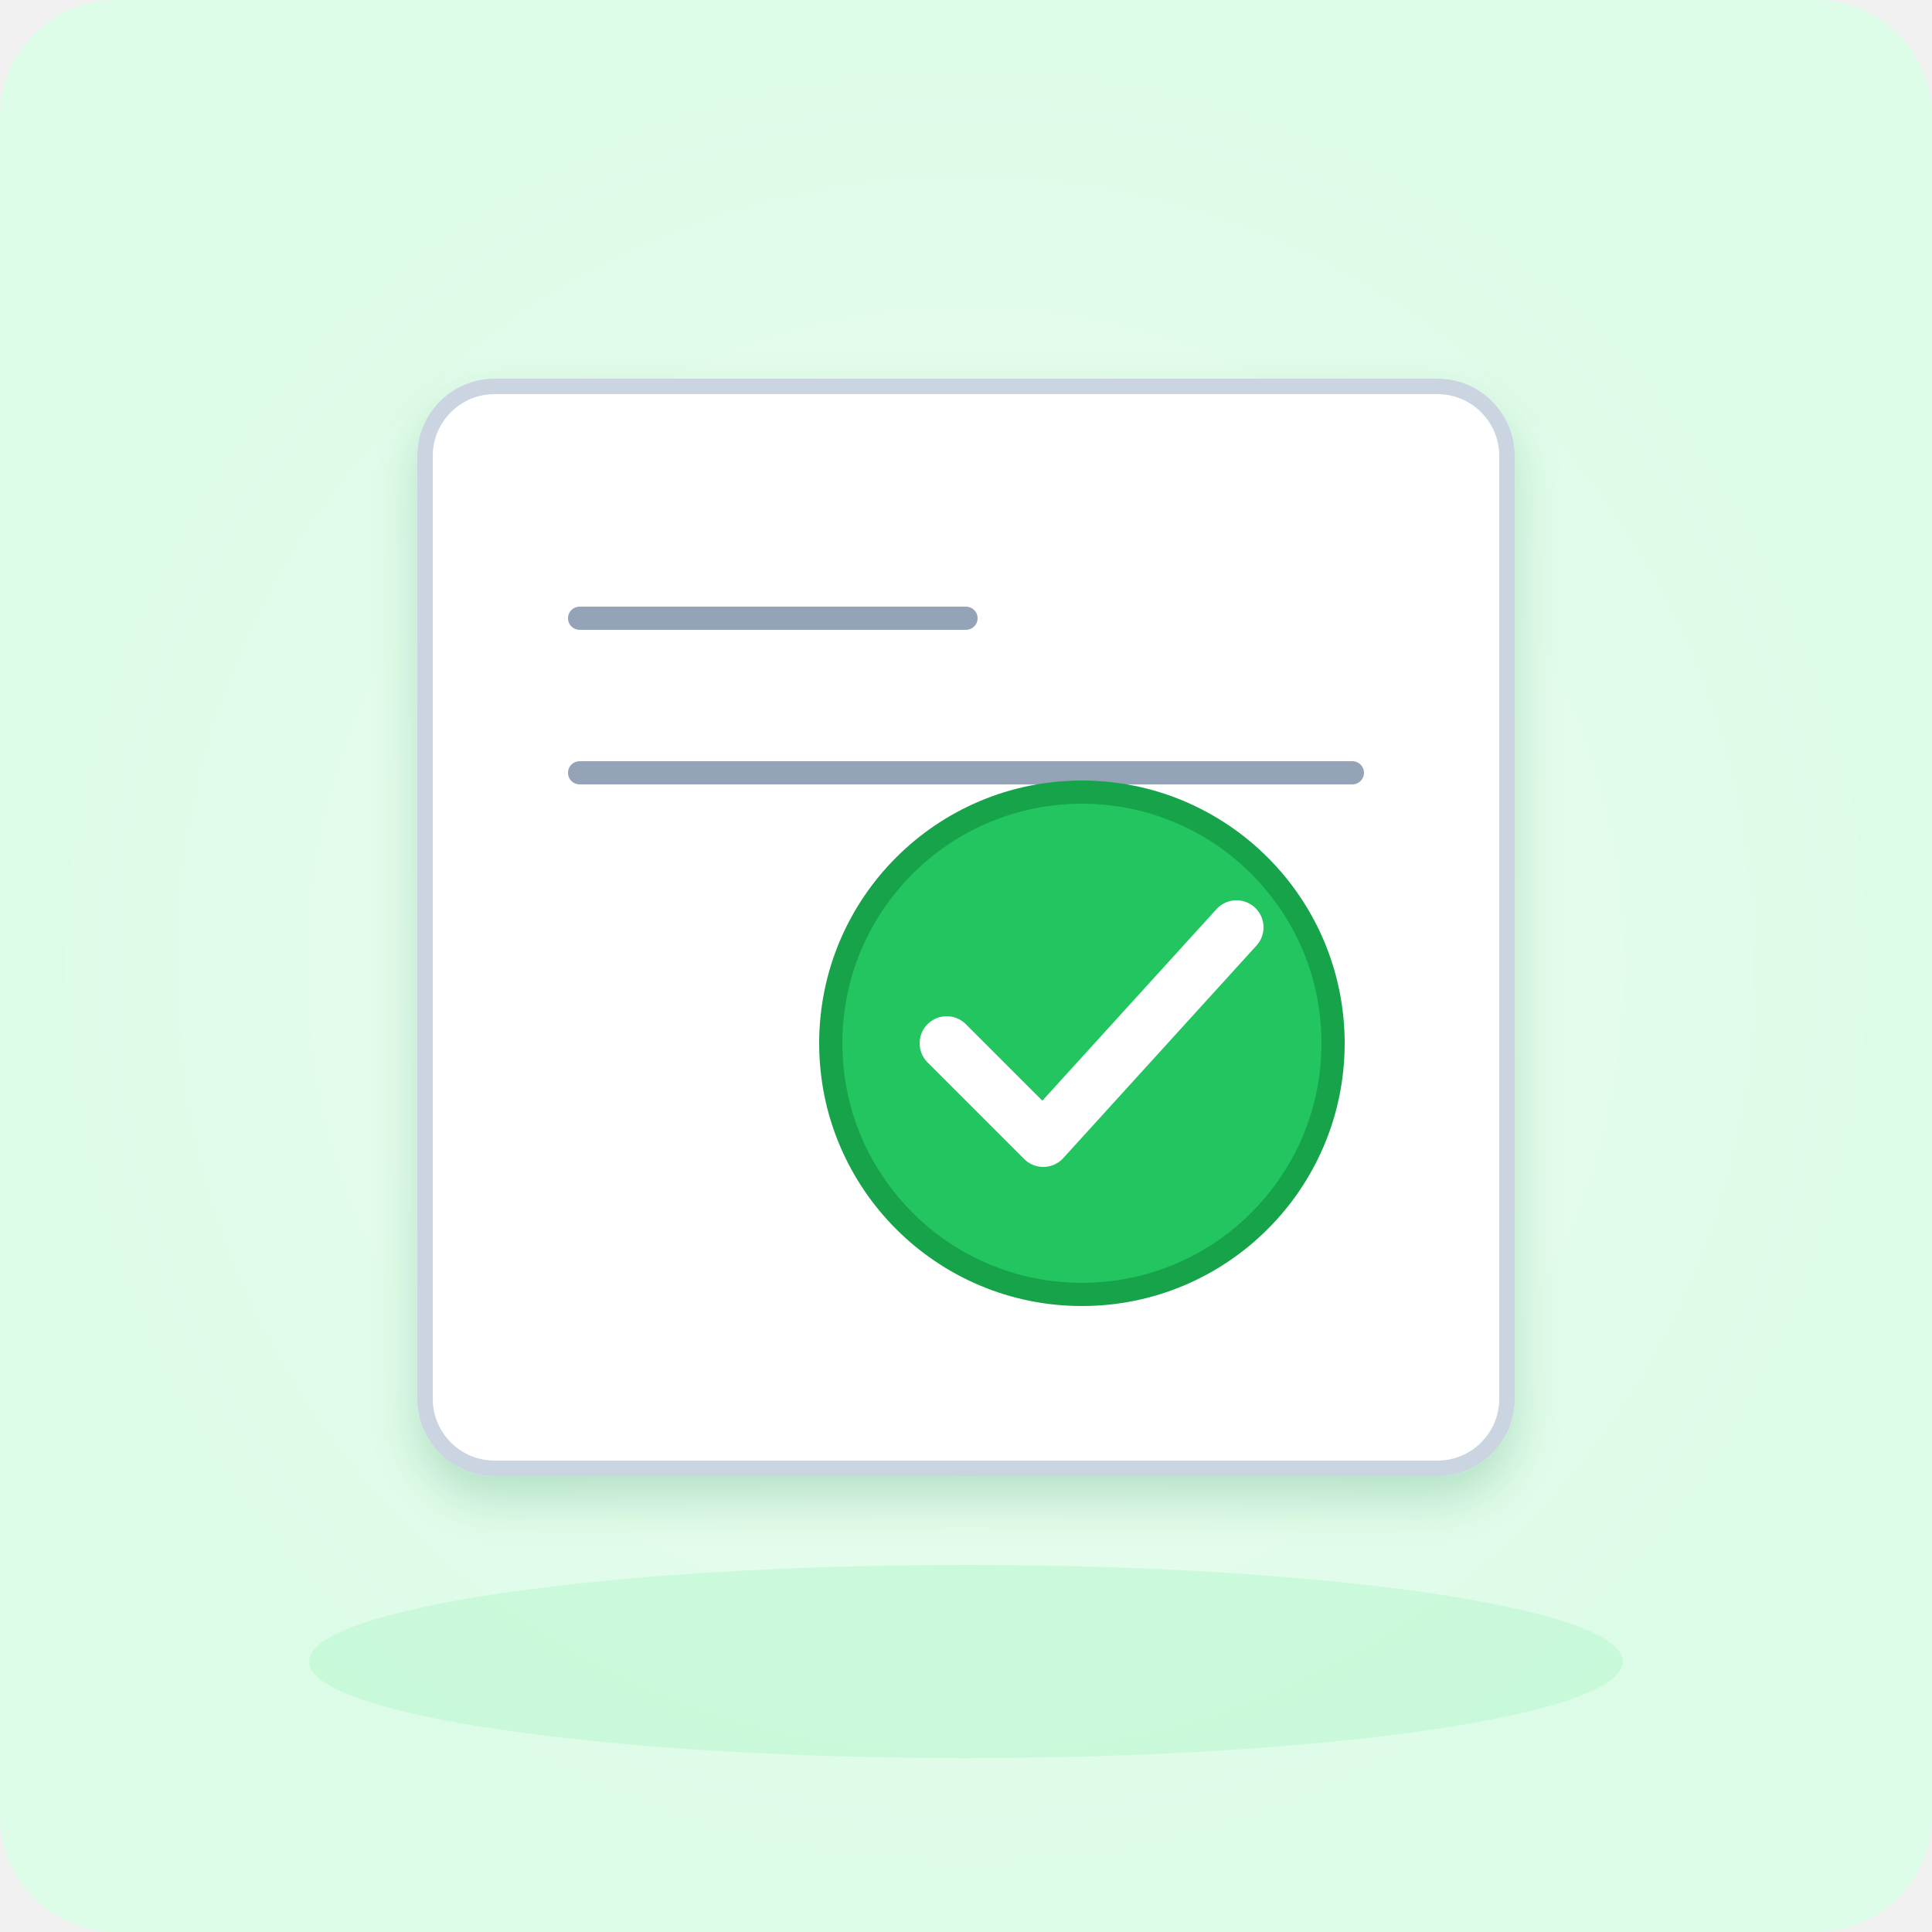
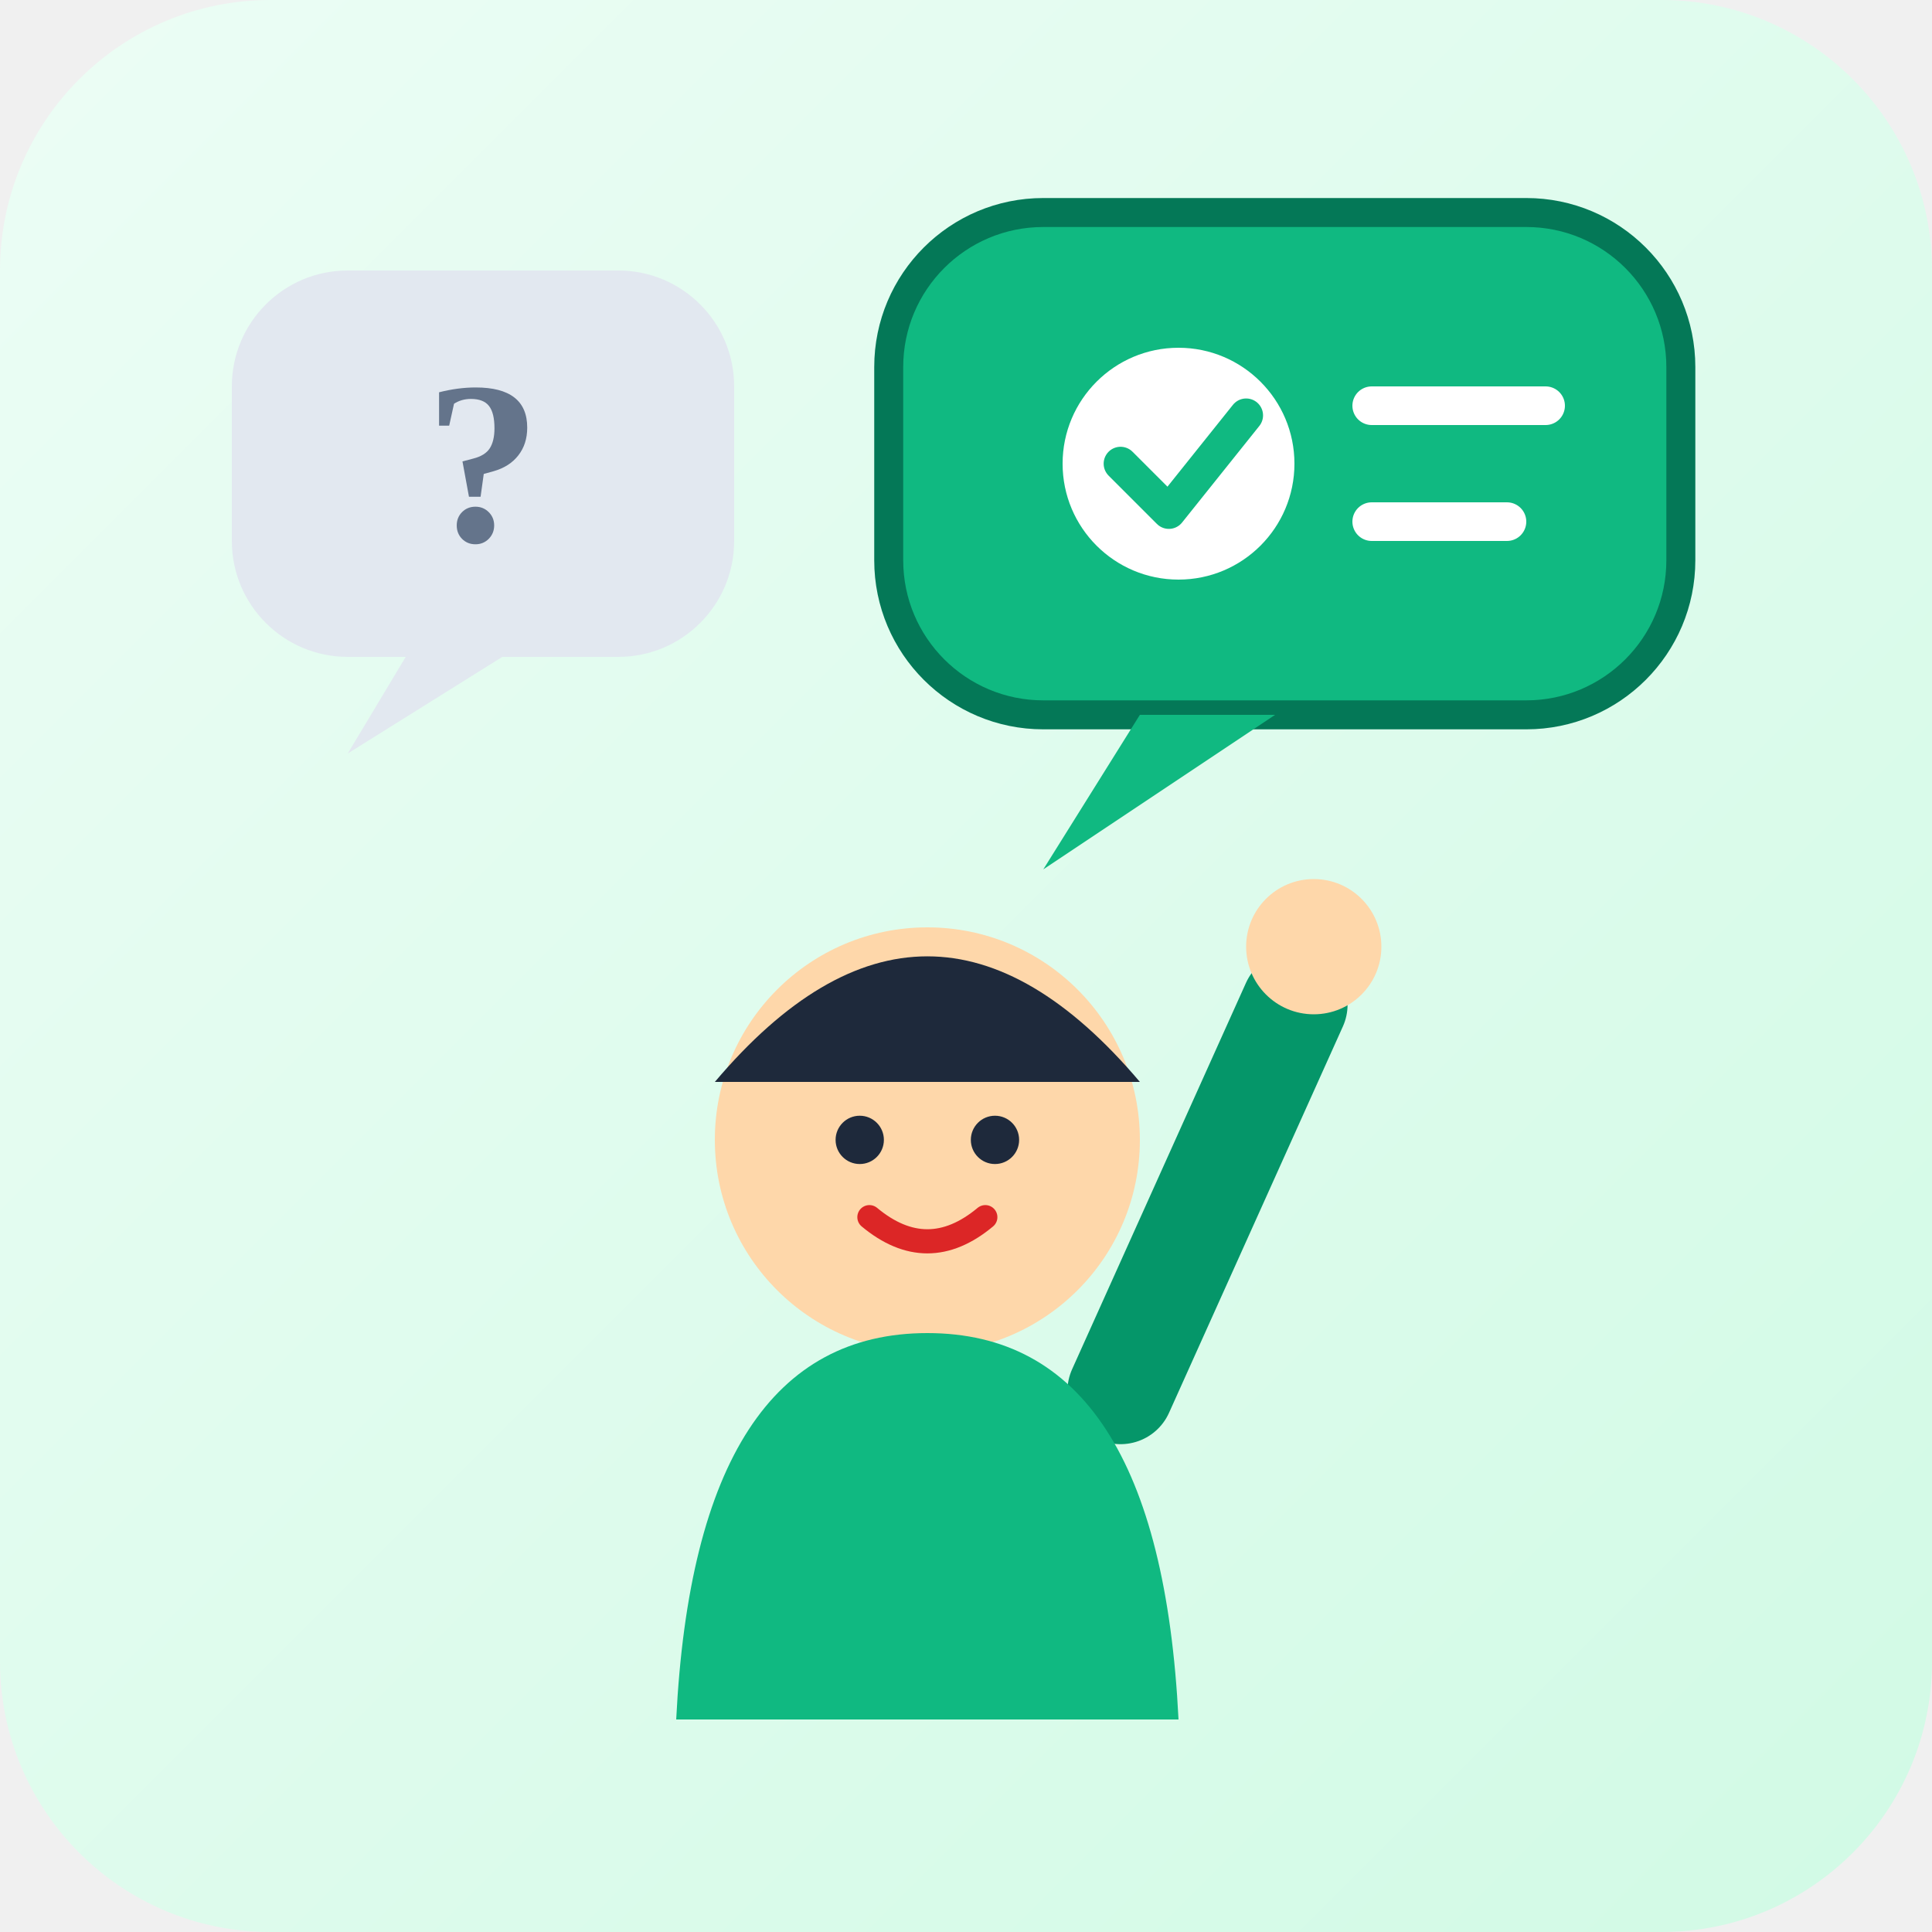
- <svg xmlns="http://www.w3.org/2000/svg" viewBox="0 0 500 500" width="100%" height="100%">
+ <svg xmlns="http://www.w3.org/2000/svg" viewBox="0 0 200 200">
  <defs>
-     <radialGradient id="bgDa" cx="50%" cy="50%" r="50%">
-       <stop offset="0%" stop-color="#f0fdf4" />
-       <stop offset="100%" stop-color="#dcfce7" />
-     </radialGradient>
-     <filter id="shadowDa" x="-10%" y="-10%" width="120%" height="120%">
-       <feDropShadow dx="0" dy="6" stdDeviation="6" flood-color="#15803d" flood-opacity="0.2" />
-     </filter>
+     <linearGradient id="bg_da_ans" x1="0" y1="0" x2="1" y2="1">
+       <stop offset="0%" stop-color="#ecfdf5" />
+       <stop offset="100%" stop-color="#d1fae5" />
+     </linearGradient>
  </defs>
-   <rect width="500" height="500" rx="30" fill="url(#bgDa)" />
-   <ellipse cx="250" cy="430" rx="170" ry="25" fill="#bbf7d0" opacity="0.6" />
-   <g filter="url(#shadowDa)">
-     <rect x="110" y="100" width="280" height="280" rx="18" fill="#ffffff" stroke="#cbd5e1" stroke-width="4" />
-     <line x1="150" y1="160" x2="250" y2="160" stroke="#94a3b8" stroke-width="6" stroke-linecap="round" />
-     <line x1="150" y1="200" x2="350" y2="200" stroke="#94a3b8" stroke-width="6" stroke-linecap="round" />
-     <circle cx="280" cy="270" r="65" fill="#22c55e" stroke="#16a34a" stroke-width="6" />
-     <path d="M 245 270 L 270 295 L 320 240" stroke="#ffffff" stroke-width="14" stroke-linecap="round" stroke-linejoin="round" fill="none" />
-   </g>
+   <rect width="200" height="200" rx="28" fill="url(#bg_da_ans)" />
+   <rect x="24" y="28" width="52" height="40" rx="12" fill="#e2e8f0" />
+   <polygon points="42,68 36,78 52,68" fill="#e2e8f0" />
+   <text x="50" y="56" font-size="24" font-weight="bold" fill="#64748b" text-anchor="middle">?</text>
+   <rect x="92" y="22" width="82" height="52" rx="16" fill="#10b981" stroke="#047857" stroke-width="3" />
+   <polygon points="118,74 108,90 132,74" fill="#10b981" />
+   <circle cx="122" cy="48" r="12" fill="#ffffff" />
+   <polyline points="116,48 121,53 129,43" fill="none" stroke="#10b981" stroke-width="3.5" stroke-linecap="round" stroke-linejoin="round" />
+   <line x1="142" y1="42" x2="160" y2="42" stroke="#ffffff" stroke-width="4" stroke-linecap="round" />
+   <line x1="142" y1="54" x2="156" y2="54" stroke="#ffffff" stroke-width="4" stroke-linecap="round" />
+   <circle cx="96" cy="118" r="22" fill="#fed7aa" />
+   <path d="M74 112 Q96 86 118 112" fill="#1e293b" />
+   <circle cx="89" cy="118" r="2.5" fill="#1e293b" />
+   <circle cx="103" cy="118" r="2.5" fill="#1e293b" />
+   <path d="M90 126 Q96 131 102 126" fill="none" stroke="#dc2626" stroke-width="2.5" stroke-linecap="round" />
+   <path d="M116 144 L134 104" stroke="#059669" stroke-width="11" stroke-linecap="round" />
+   <circle cx="136" cy="98" r="7" fill="#fed7aa" />
+   <path d="M70 178 Q72 138 96 138 Q120 138 122 178 Z" fill="#10b981" />
</svg>
